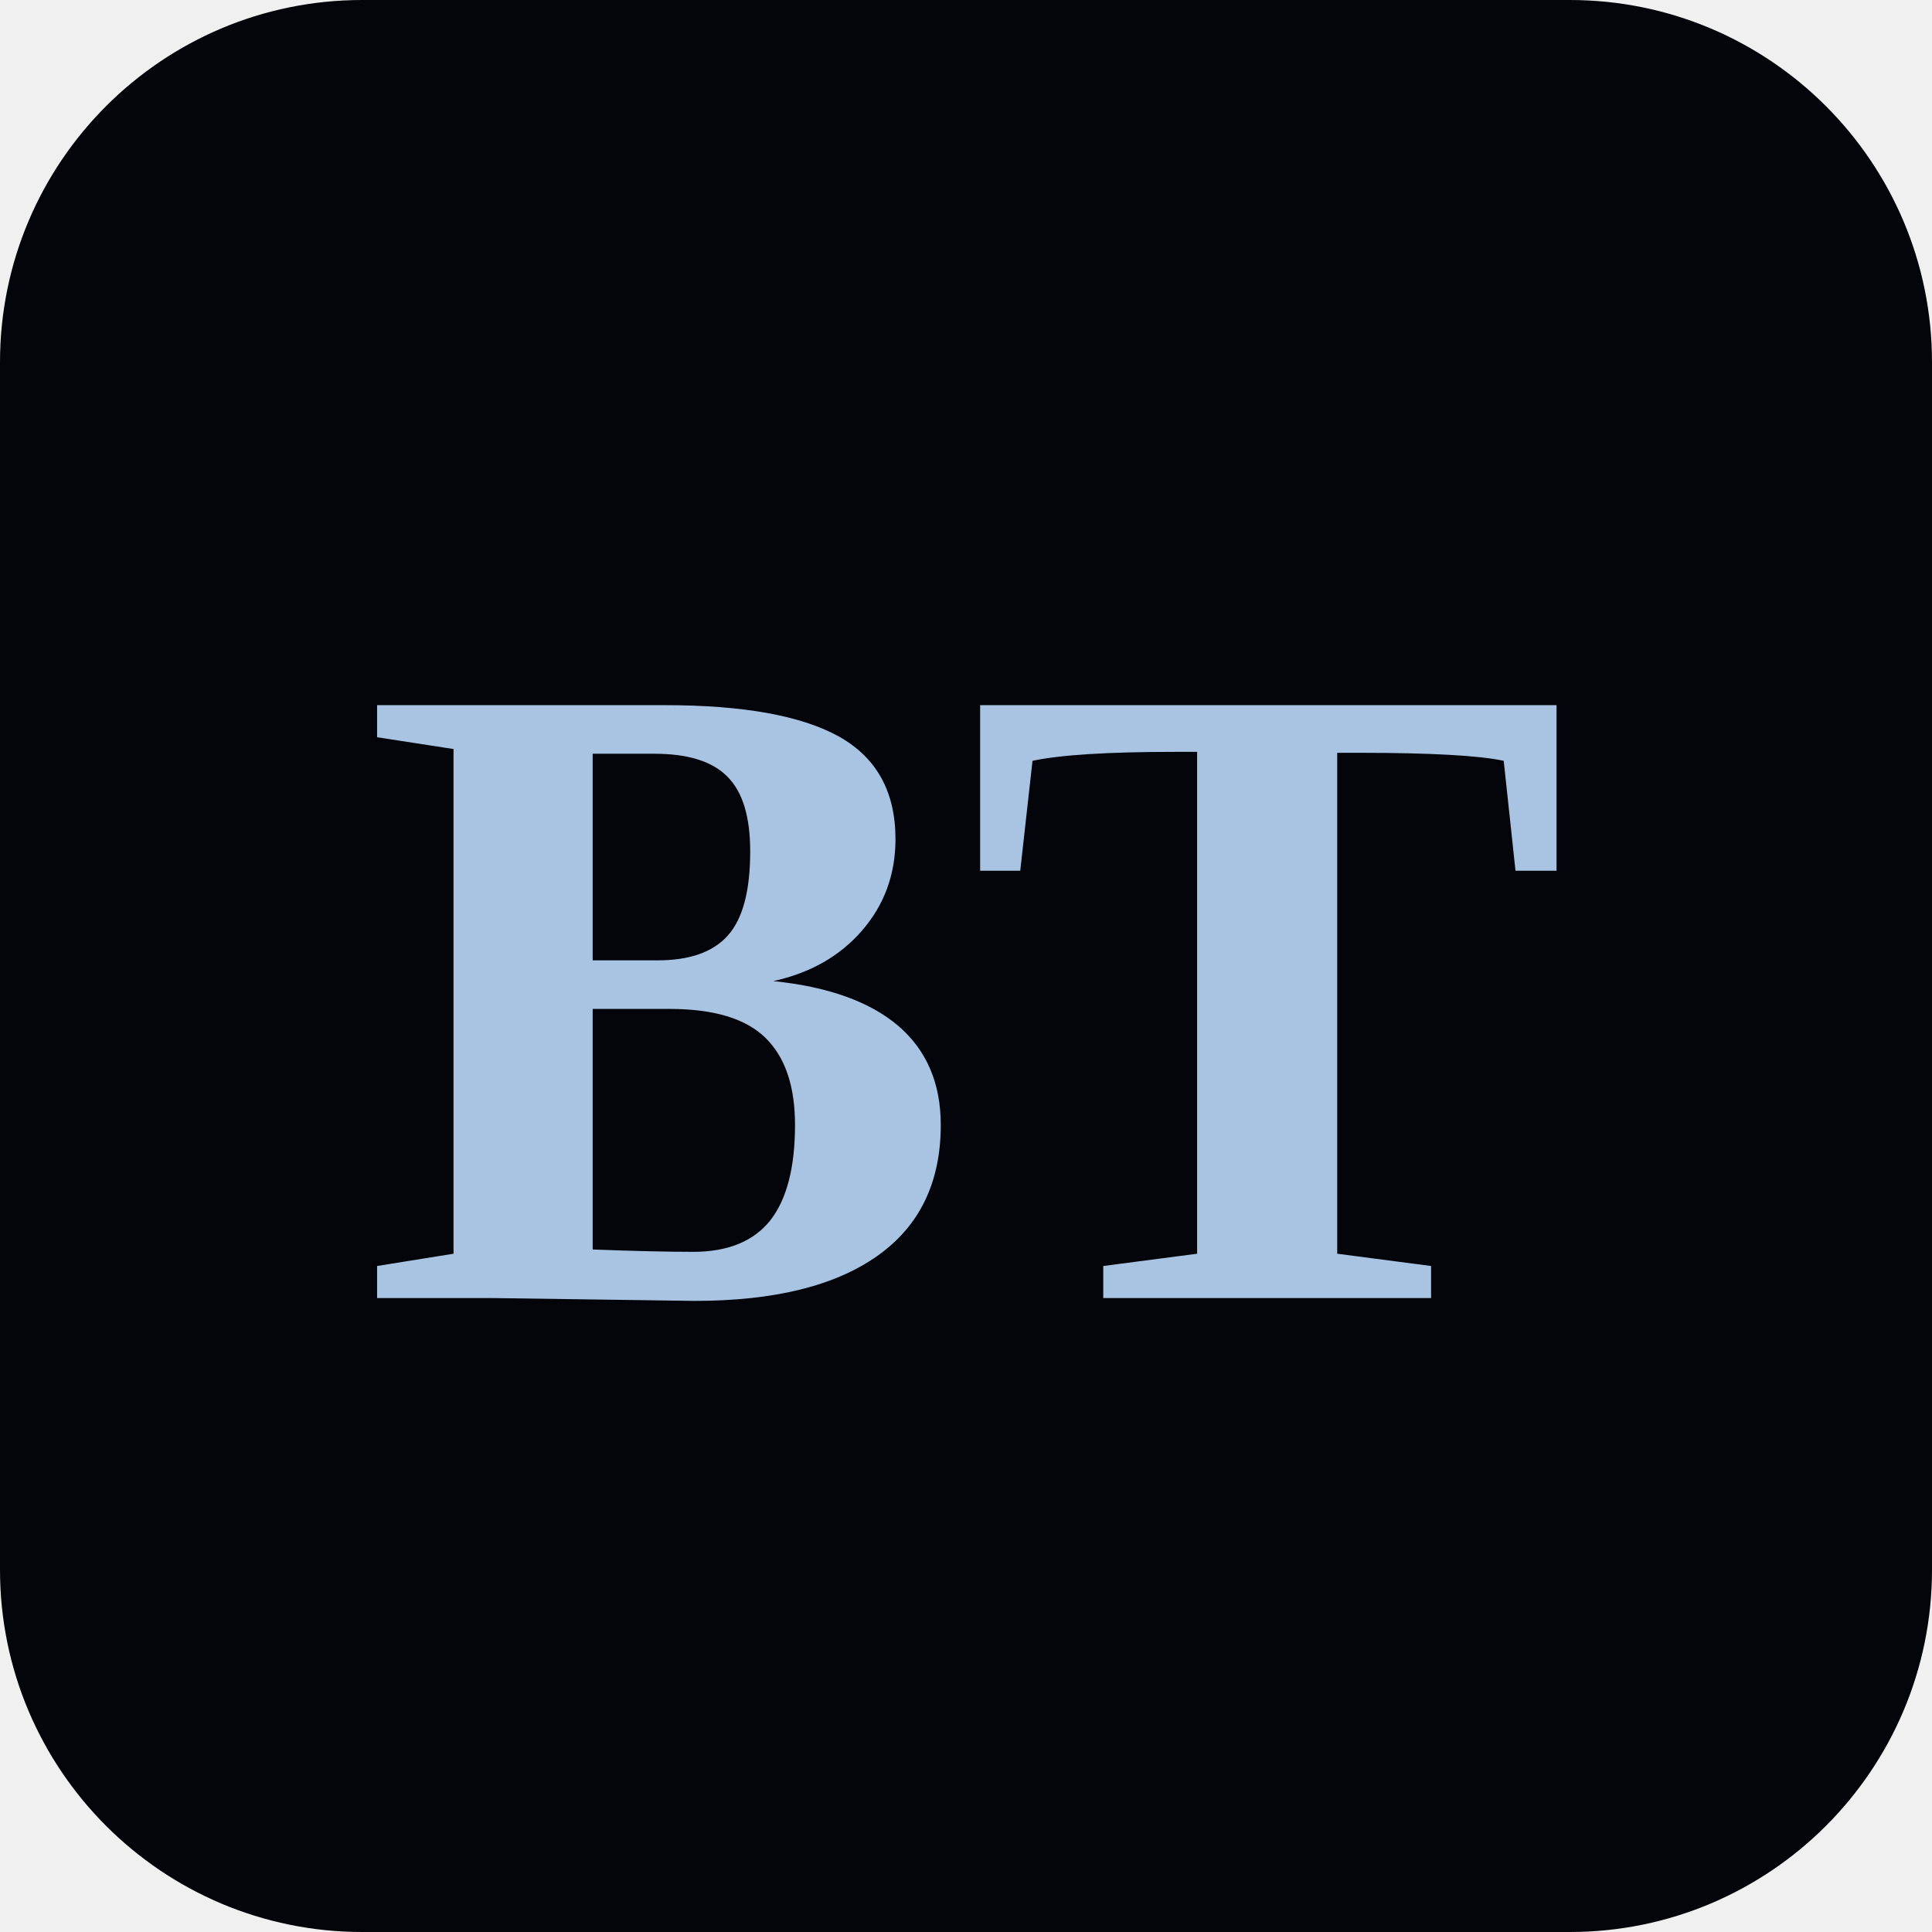
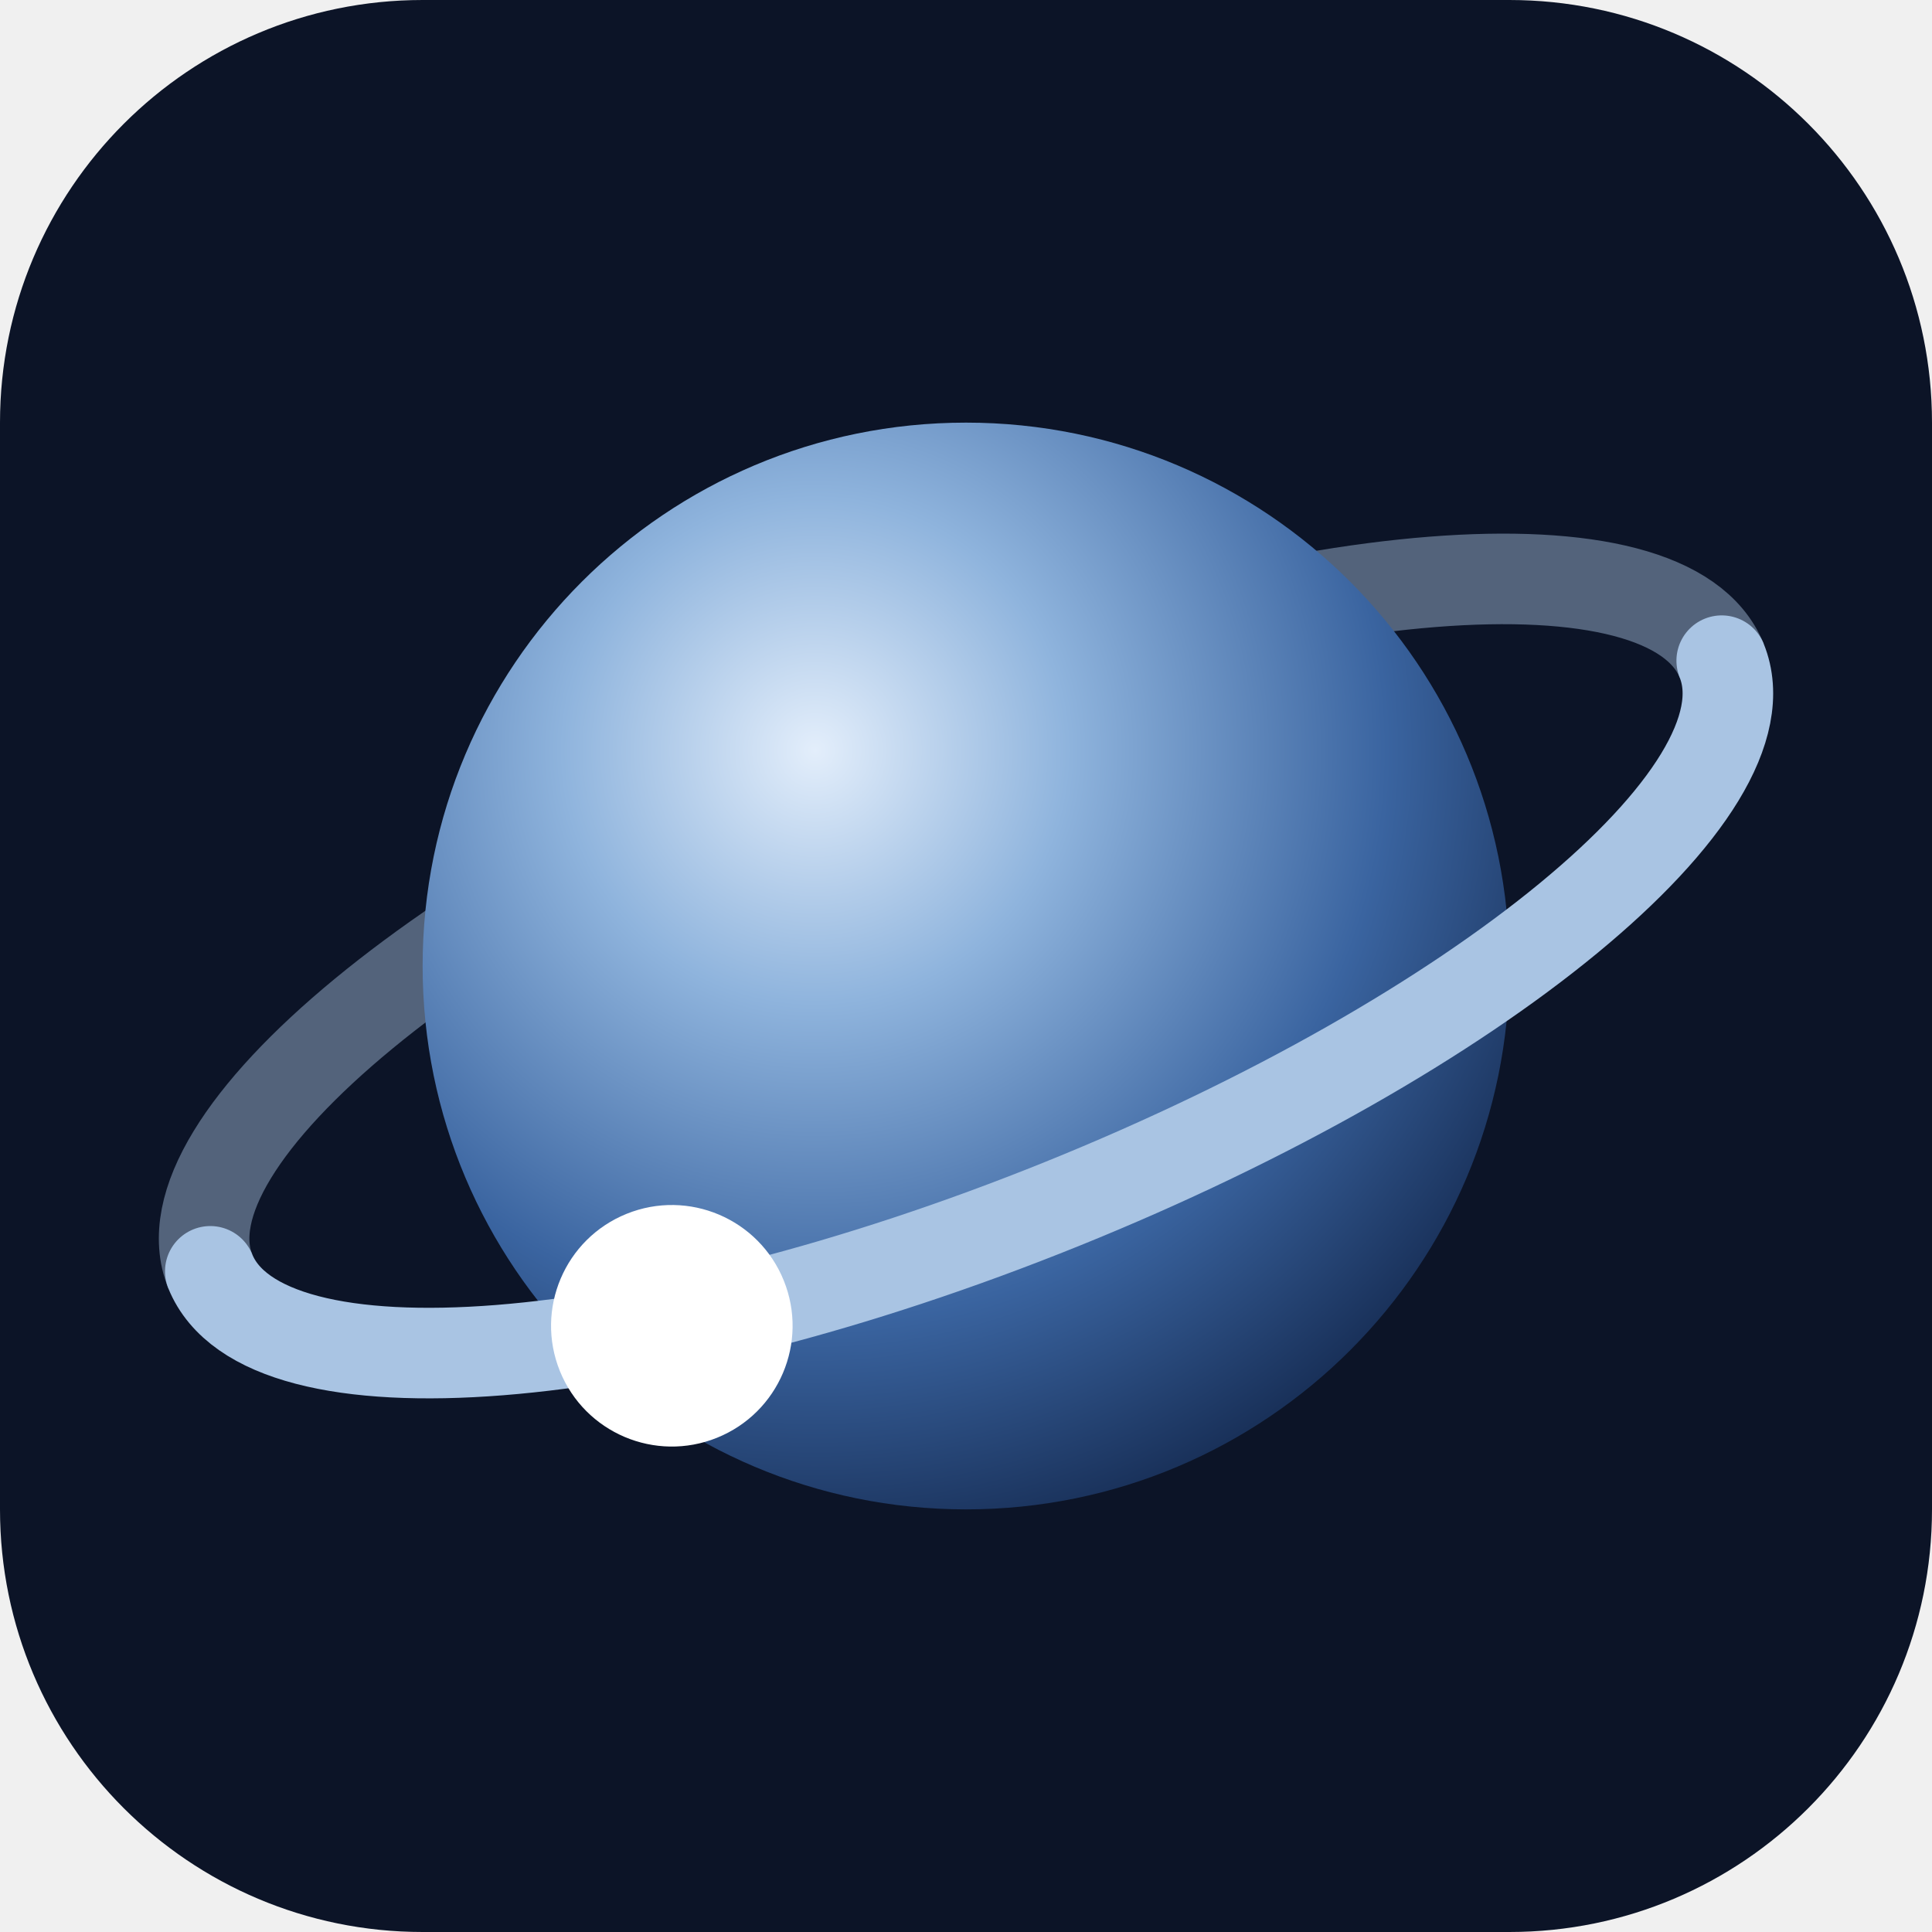
<svg xmlns="http://www.w3.org/2000/svg" viewBox="0 0 64 64">
-   <rect width="64" height="64" rx="12" fill="#03050b" />
-   <text x="32" y="43" font-family="Georgia, 'Times New Roman', serif" font-size="30" font-weight="600" fill="#a9c4e3" text-anchor="middle">BT</text>
+   <defs>
+     <radialGradient id="planet" cx="36%" cy="30%" r="78%">
+       <stop offset="0" stop-color="#e3eefb" />
+       <stop offset=".3" stop-color="#8fb4dd" />
+       <stop offset=".68" stop-color="#3a64a0" />
+       <stop offset="1" stop-color="#14294f" />
+     </radialGradient>
+   </defs>
+   <rect width="64" height="64" rx="14" fill="#0c1427" />
+   <path d="M5 32 A27 8.5 0 0 1 59 32" transform="rotate(-22 32 32)" fill="none" stroke="#a9c4e3" stroke-width="3" stroke-opacity=".45" />
+   <circle cx="32" cy="32" r="18" fill="url(#planet)" />
+   <g transform="rotate(-22 32 32)">
+     <path d="M59 32 A27 8.5 0 0 1 5 32" fill="none" stroke="#a9c4e3" stroke-width="3" stroke-linecap="round" />
+     <circle cx="18.5" cy="39.4" r="4" fill="#fff" />
+   </g>
</svg>
